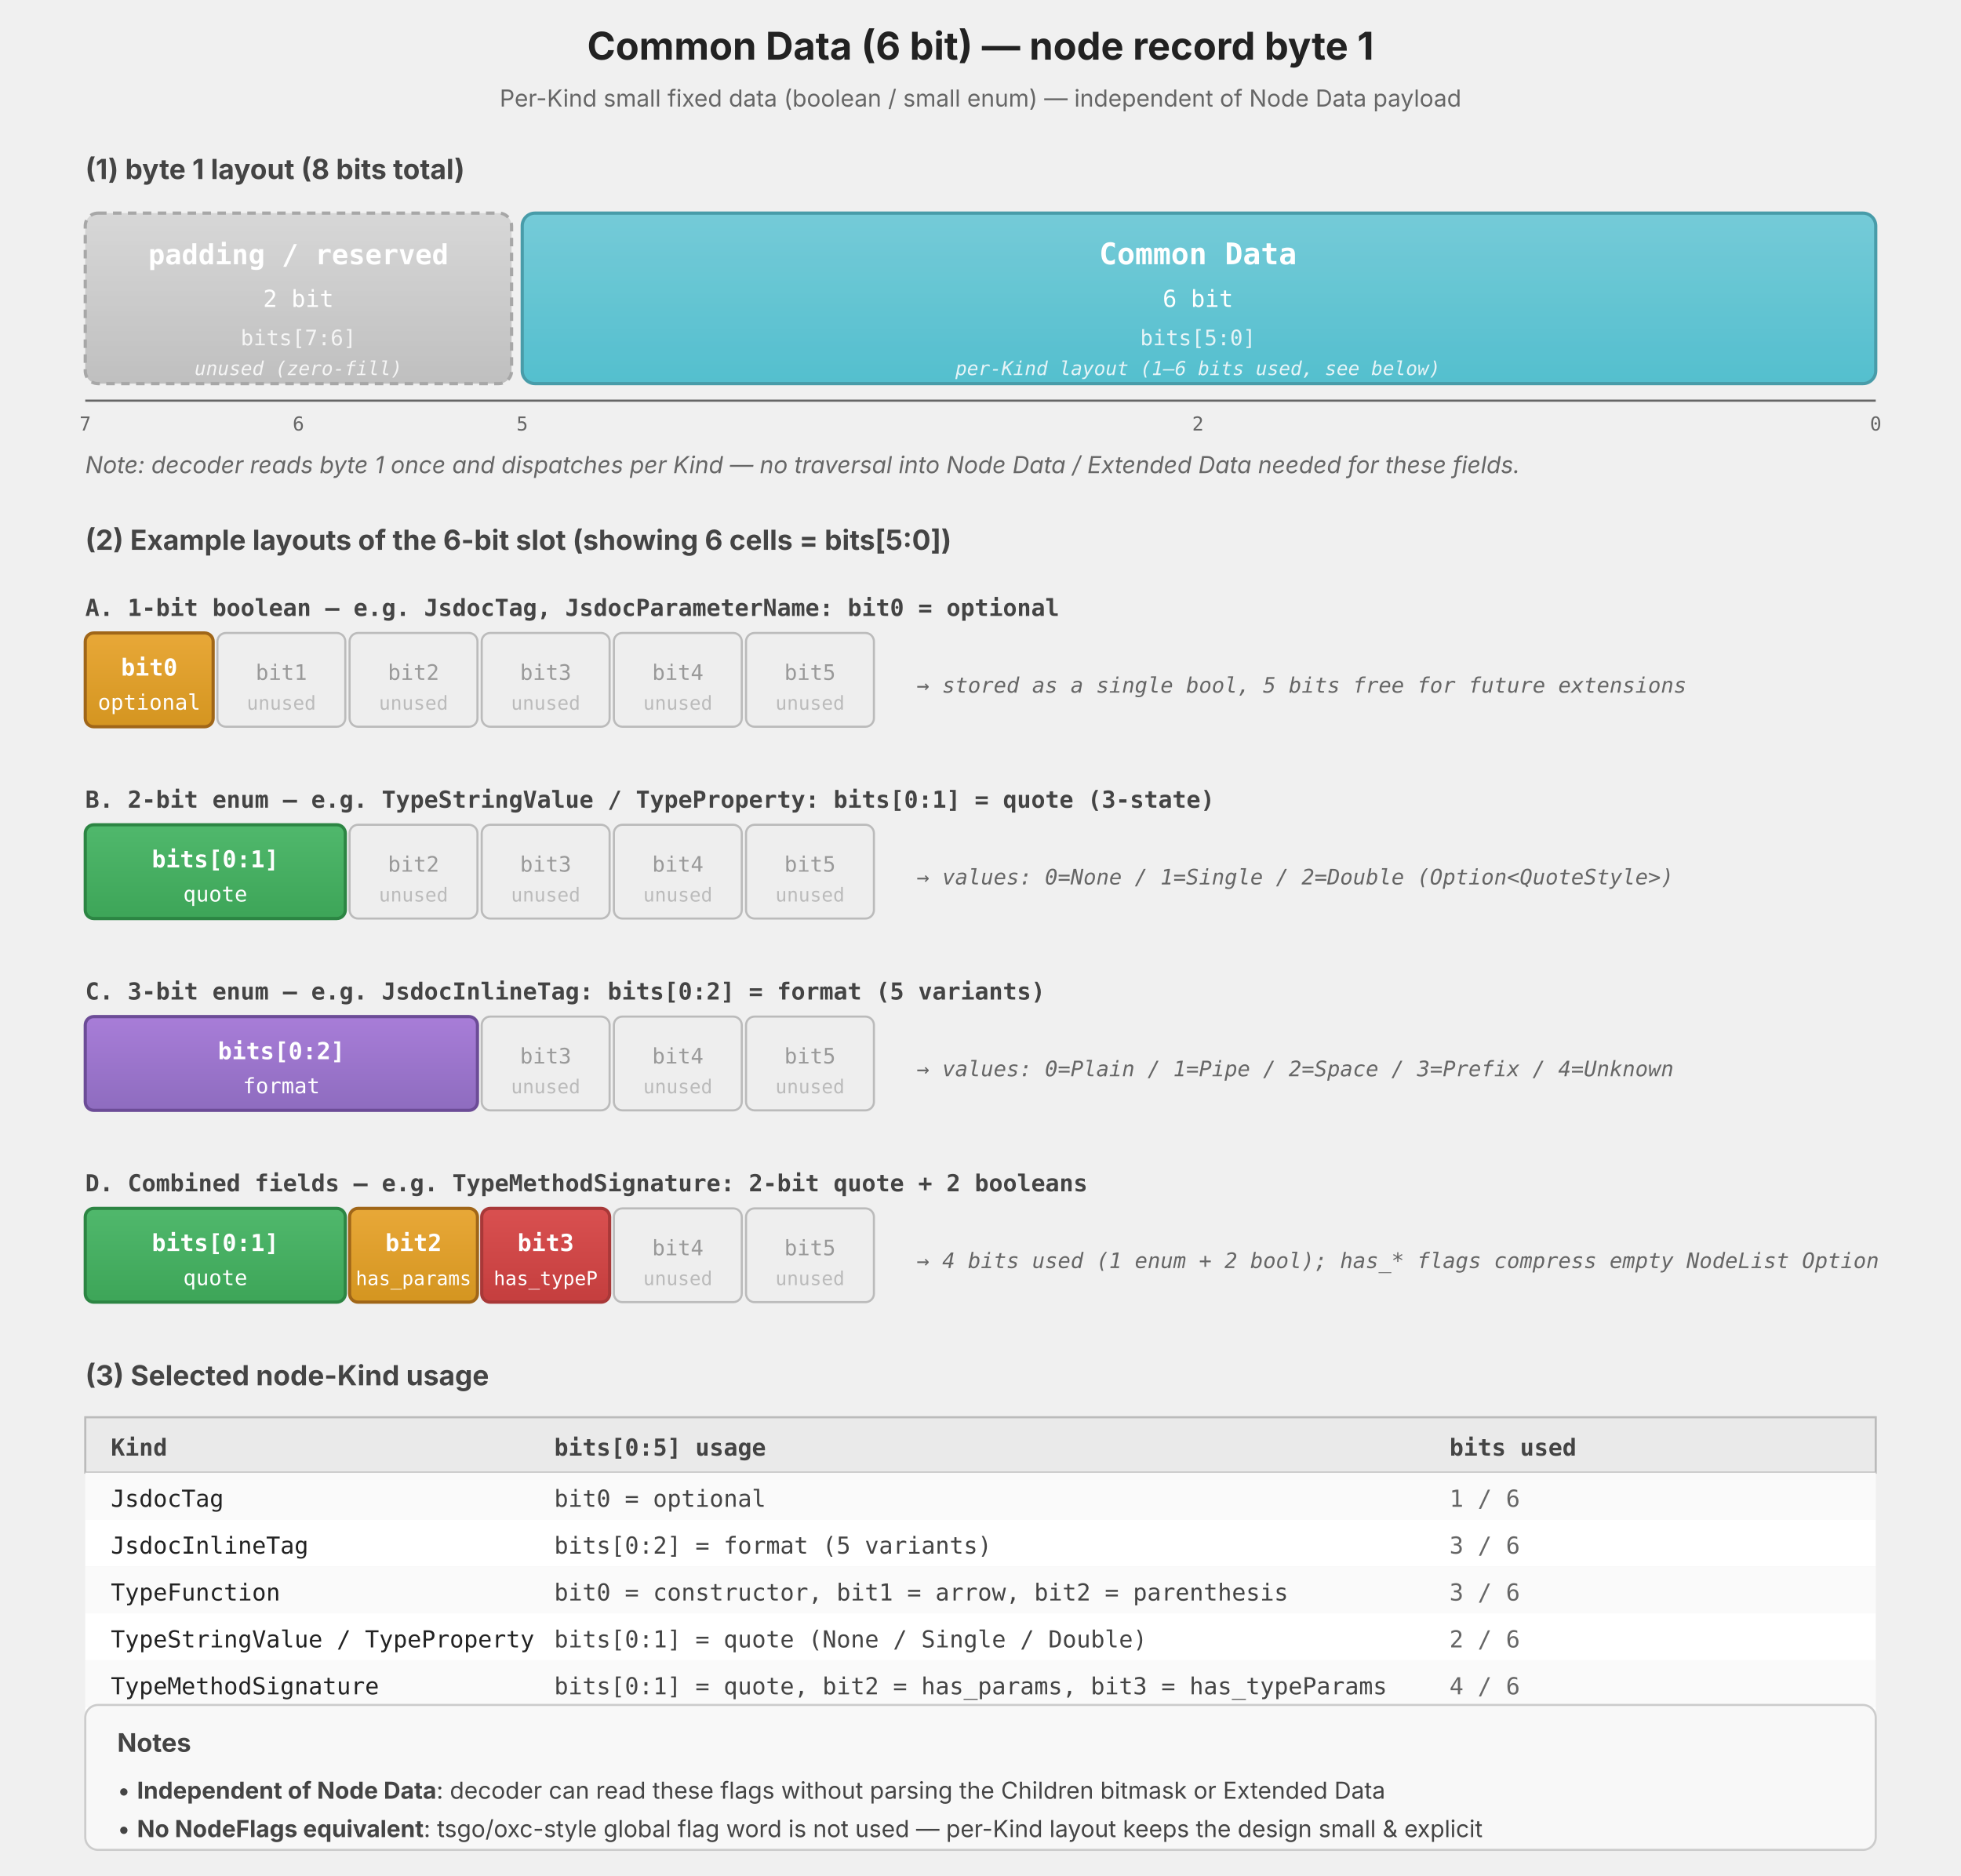
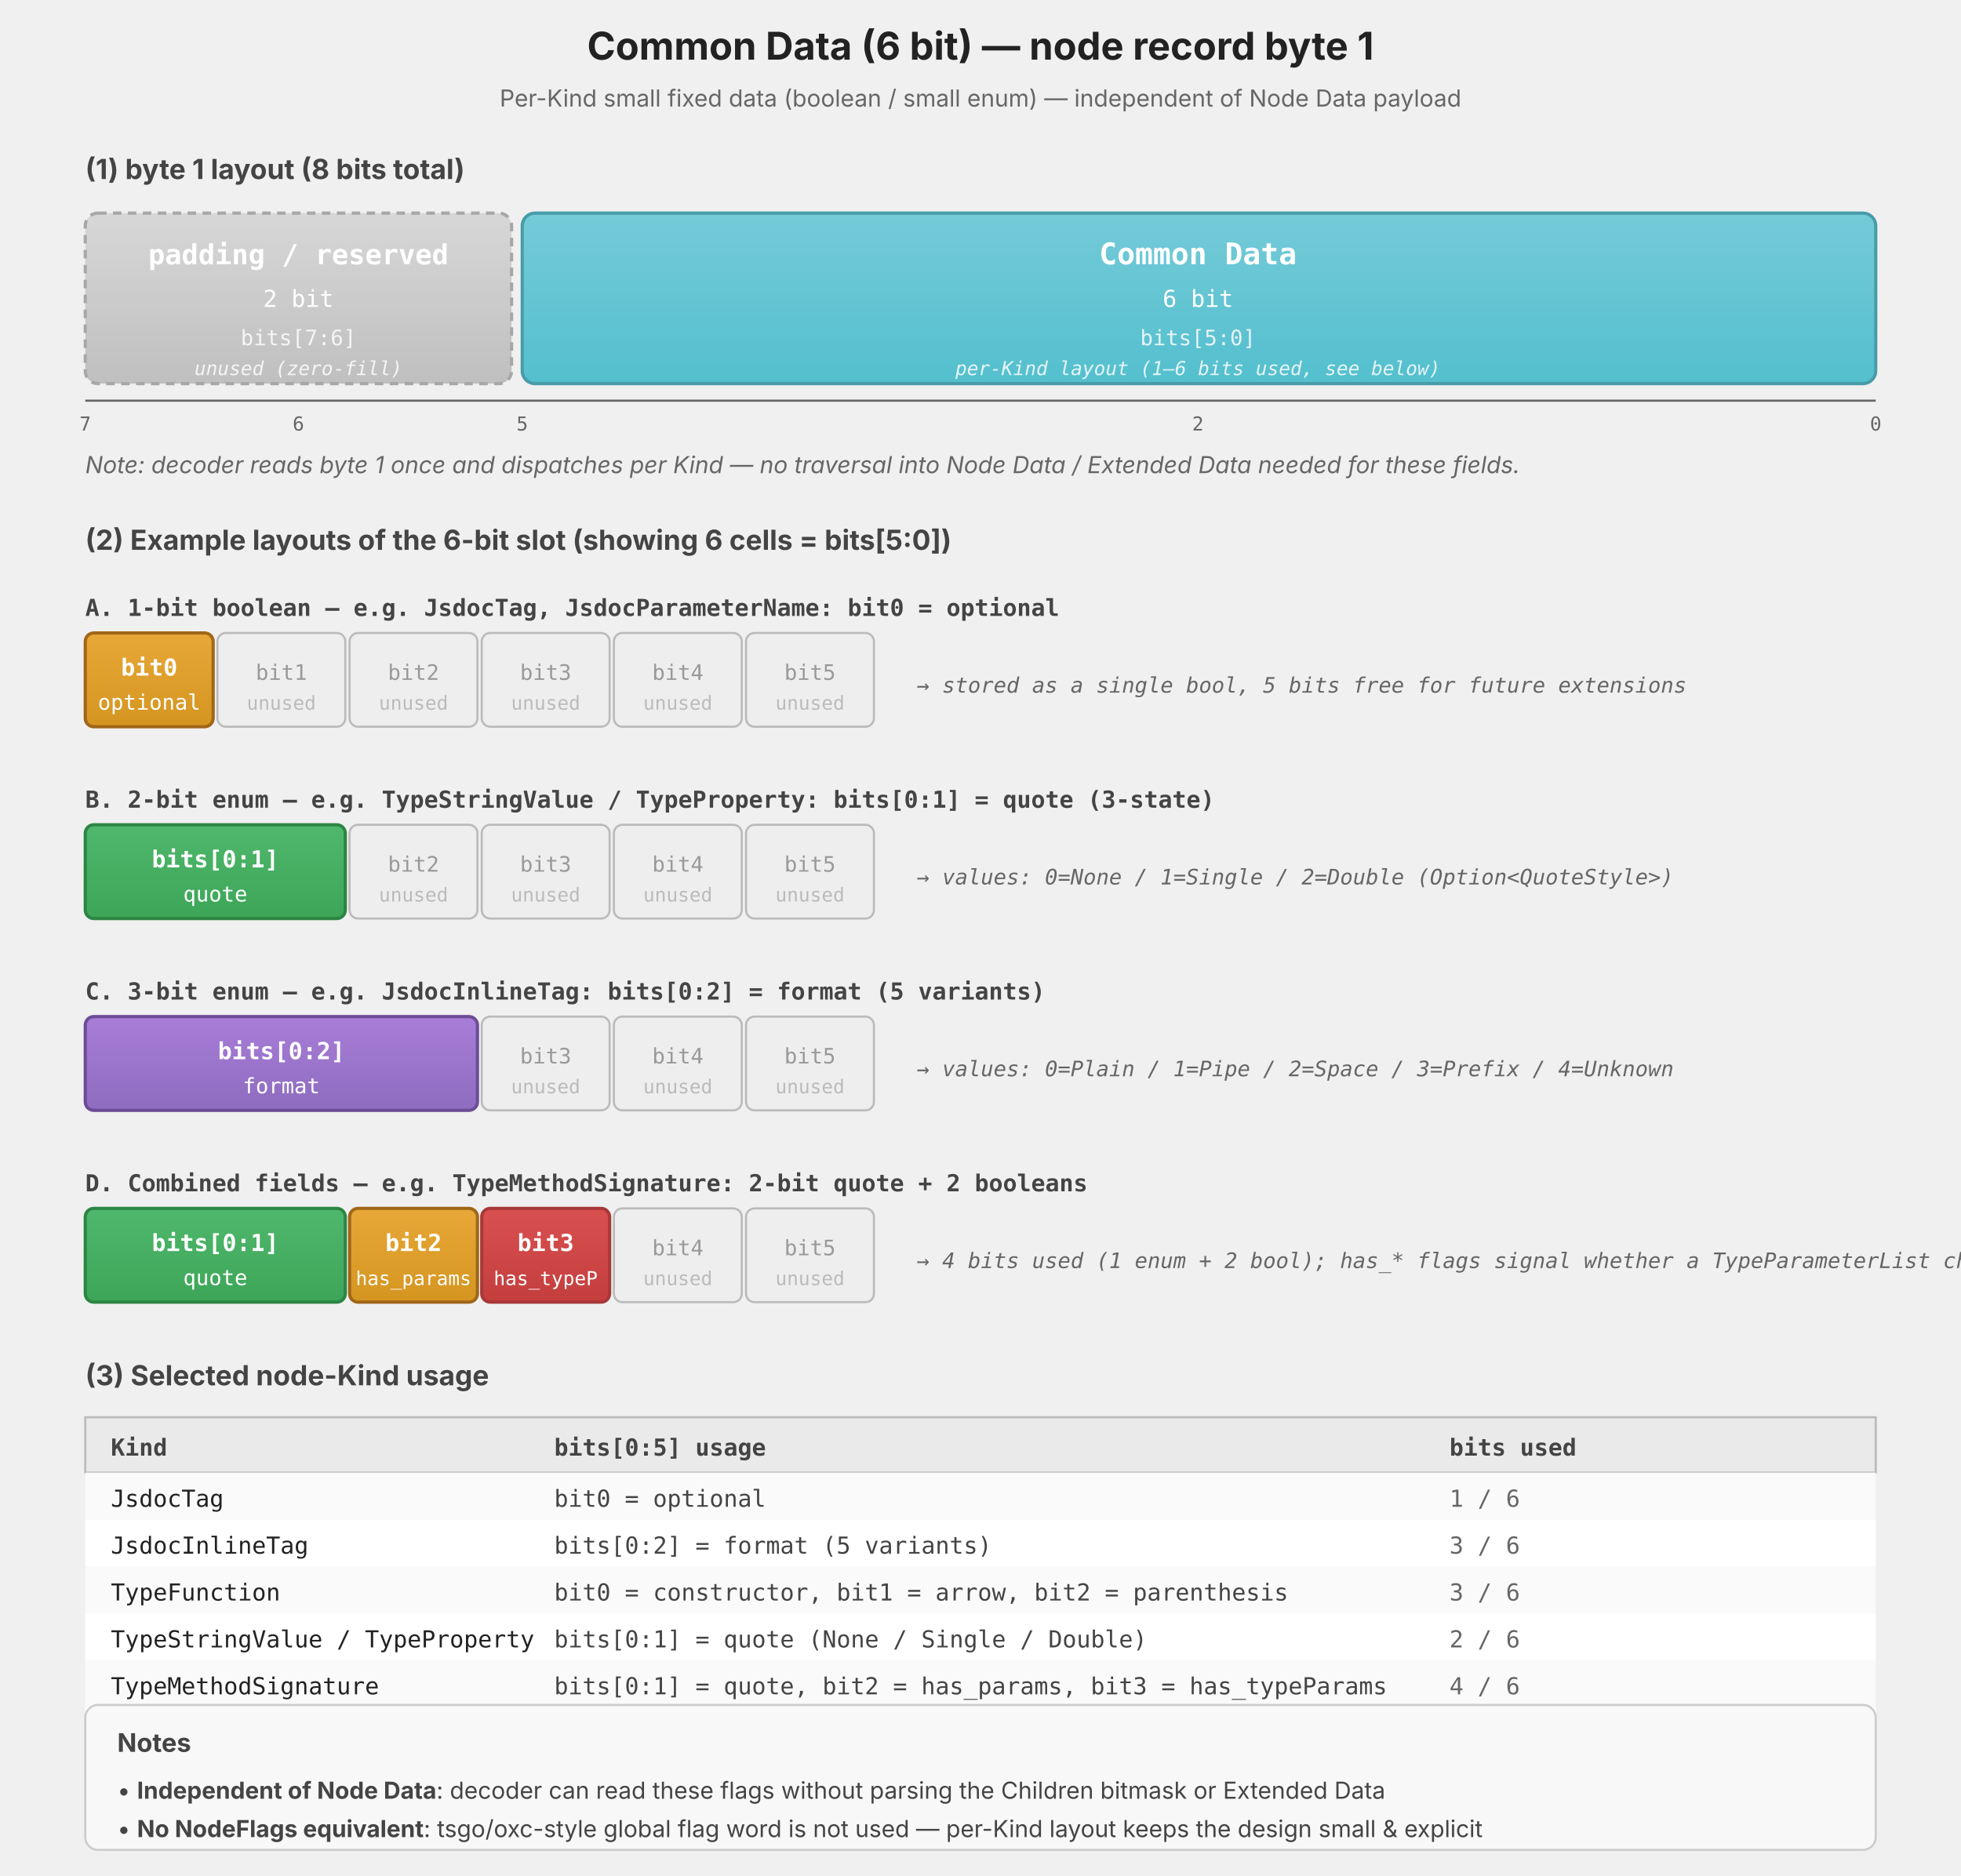
<svg xmlns="http://www.w3.org/2000/svg" viewBox="0 0 920 880" font-family="monospace" font-size="13">
  <defs>
    <linearGradient id="gByte" x1="0" y1="0" x2="0" y2="1">
      <stop offset="0%" stop-color="#5fc4d3" />
      <stop offset="100%" stop-color="#38b6c8" />
    </linearGradient>
    <linearGradient id="gPad" x1="0" y1="0" x2="0" y2="1">
      <stop offset="0%" stop-color="#cccccc" />
      <stop offset="100%" stop-color="#aaaaaa" />
    </linearGradient>
    <linearGradient id="gB1" x1="0" y1="0" x2="0" y2="1">
      <stop offset="0%" stop-color="#e8a838" />
      <stop offset="100%" stop-color="#d49520" />
    </linearGradient>
    <linearGradient id="gB2" x1="0" y1="0" x2="0" y2="1">
      <stop offset="0%" stop-color="#50b86c" />
      <stop offset="100%" stop-color="#3da558" />
    </linearGradient>
    <linearGradient id="gB3" x1="0" y1="0" x2="0" y2="1">
      <stop offset="0%" stop-color="#a87dd8" />
      <stop offset="100%" stop-color="#8e6cbf" />
    </linearGradient>
    <linearGradient id="gB4" x1="0" y1="0" x2="0" y2="1">
      <stop offset="0%" stop-color="#d95050" />
      <stop offset="100%" stop-color="#c43e3e" />
    </linearGradient>
    <marker id="ar" viewBox="0 0 10 7" refX="10" refY="3.5" markerWidth="10" markerHeight="7" orient="auto">
      <path d="M0,0 L10,3.5 L0,7 Z" fill="#555" />
    </marker>
  </defs>
  <text x="460" y="28" text-anchor="middle" font-size="18" font-weight="bold" fill="#222" font-family="-apple-system, system-ui, sans-serif">Common Data (6 bit) — node record byte 1</text>
  <text x="460" y="50" text-anchor="middle" font-size="11" fill="#666" font-family="-apple-system, system-ui, sans-serif">Per-Kind small fixed data (boolean / small enum) — independent of Node Data payload</text>
  <text x="40" y="84" font-size="13" font-weight="bold" fill="#444" font-family="-apple-system, system-ui, sans-serif">(1) byte 1 layout (8 bits total)</text>
  <g transform="translate(40, 100)">
    <rect width="200" height="80" rx="6" fill="url(#gPad)" opacity="0.7" stroke="#888" stroke-width="1.5" stroke-dasharray="4,3" />
    <text x="100" y="24" text-anchor="middle" fill="#fff" font-size="13" font-weight="bold">padding / reserved</text>
    <text x="100" y="44" text-anchor="middle" fill="#fff" font-size="11">2 bit</text>
    <text x="100" y="62" text-anchor="middle" fill="#f5f5f5" font-size="10">bits[7:6]</text>
    <text x="100" y="76" text-anchor="middle" fill="#f5f5f5" font-size="9" font-style="italic">unused (zero-fill)</text>
    <rect x="205" width="635" height="80" rx="6" fill="url(#gByte)" opacity="0.85" stroke="#2a8d9c" stroke-width="1.5" />
    <text x="522" y="24" text-anchor="middle" fill="#fff" font-size="14" font-weight="bold">Common Data</text>
    <text x="522" y="44" text-anchor="middle" fill="#fff" font-size="11">6 bit</text>
    <text x="522" y="62" text-anchor="middle" fill="#e6f4f7" font-size="10">bits[5:0]</text>
    <text x="522" y="76" text-anchor="middle" fill="#e6f4f7" font-size="9" font-style="italic">per-Kind layout (1–6 bits used, see below)</text>
  </g>
  <g transform="translate(40, 188)">
    <line x1="0" y1="0" x2="840" y2="0" stroke="#666" stroke-width="1" />
    <text x="0" y="14" text-anchor="middle" font-size="9" fill="#666">7</text>
    <text x="100" y="14" text-anchor="middle" font-size="9" fill="#666">6</text>
    <text x="205" y="14" text-anchor="middle" font-size="9" fill="#666">5</text>
    <text x="522" y="14" text-anchor="middle" font-size="9" fill="#666">2</text>
    <text x="840" y="14" text-anchor="middle" font-size="9" fill="#666">0</text>
  </g>
  <text x="40" y="222" font-size="11" fill="#666" font-family="-apple-system, system-ui, sans-serif" font-style="italic">Note: decoder reads byte 1 once and dispatches per Kind — no traversal into Node Data / Extended Data needed for these fields.</text>
  <text x="40" y="258" font-size="13" font-weight="bold" fill="#444" font-family="-apple-system, system-ui, sans-serif">(2) Example layouts of the 6-bit slot (showing 6 cells = bits[5:0])</text>
  <g transform="translate(40, 275)">
    <text x="0" y="14" font-size="11" font-weight="bold" fill="#444">A. 1-bit boolean — e.g. JsdocTag, JsdocParameterName: bit0 = optional</text>
    <g transform="translate(0, 22)">
      <rect width="60" height="44" rx="4" fill="url(#gB1)" stroke="#a06618" stroke-width="1.5" />
      <text x="30" y="20" text-anchor="middle" fill="#fff" font-size="11" font-weight="bold">bit0</text>
      <text x="30" y="36" text-anchor="middle" fill="#fff" font-size="10">optional</text>
      <rect x="62" width="60" height="44" rx="4" fill="#eee" stroke="#bbb" stroke-width="1" />
      <text x="92" y="22" text-anchor="middle" fill="#999" font-size="10">bit1</text>
      <text x="92" y="36" text-anchor="middle" fill="#bbb" font-size="9">unused</text>
      <rect x="124" width="60" height="44" rx="4" fill="#eee" stroke="#bbb" stroke-width="1" />
      <text x="154" y="22" text-anchor="middle" fill="#999" font-size="10">bit2</text>
      <text x="154" y="36" text-anchor="middle" fill="#bbb" font-size="9">unused</text>
      <rect x="186" width="60" height="44" rx="4" fill="#eee" stroke="#bbb" stroke-width="1" />
      <text x="216" y="22" text-anchor="middle" fill="#999" font-size="10">bit3</text>
      <text x="216" y="36" text-anchor="middle" fill="#bbb" font-size="9">unused</text>
      <rect x="248" width="60" height="44" rx="4" fill="#eee" stroke="#bbb" stroke-width="1" />
      <text x="278" y="22" text-anchor="middle" fill="#999" font-size="10">bit4</text>
      <text x="278" y="36" text-anchor="middle" fill="#bbb" font-size="9">unused</text>
      <rect x="310" width="60" height="44" rx="4" fill="#eee" stroke="#bbb" stroke-width="1" />
      <text x="340" y="22" text-anchor="middle" fill="#999" font-size="10">bit5</text>
      <text x="340" y="36" text-anchor="middle" fill="#bbb" font-size="9">unused</text>
    </g>
    <text x="390" y="50" font-size="10" fill="#666" font-style="italic">→ stored as a single bool, 5 bits free for future extensions</text>
  </g>
  <g transform="translate(40, 365)">
    <text x="0" y="14" font-size="11" font-weight="bold" fill="#444">B. 2-bit enum — e.g. TypeStringValue / TypeProperty: bits[0:1] = quote (3-state)</text>
    <g transform="translate(0, 22)">
      <rect width="122" height="44" rx="4" fill="url(#gB2)" stroke="#2c8543" stroke-width="1.5" />
      <text x="61" y="20" text-anchor="middle" fill="#fff" font-size="11" font-weight="bold">bits[0:1]</text>
      <text x="61" y="36" text-anchor="middle" fill="#fff" font-size="10">quote</text>
      <rect x="124" width="60" height="44" rx="4" fill="#eee" stroke="#bbb" stroke-width="1" />
      <text x="154" y="22" text-anchor="middle" fill="#999" font-size="10">bit2</text>
      <text x="154" y="36" text-anchor="middle" fill="#bbb" font-size="9">unused</text>
      <rect x="186" width="60" height="44" rx="4" fill="#eee" stroke="#bbb" stroke-width="1" />
      <text x="216" y="22" text-anchor="middle" fill="#999" font-size="10">bit3</text>
      <text x="216" y="36" text-anchor="middle" fill="#bbb" font-size="9">unused</text>
      <rect x="248" width="60" height="44" rx="4" fill="#eee" stroke="#bbb" stroke-width="1" />
      <text x="278" y="22" text-anchor="middle" fill="#999" font-size="10">bit4</text>
      <text x="278" y="36" text-anchor="middle" fill="#bbb" font-size="9">unused</text>
      <rect x="310" width="60" height="44" rx="4" fill="#eee" stroke="#bbb" stroke-width="1" />
      <text x="340" y="22" text-anchor="middle" fill="#999" font-size="10">bit5</text>
      <text x="340" y="36" text-anchor="middle" fill="#bbb" font-size="9">unused</text>
    </g>
    <text x="390" y="50" font-size="10" fill="#666" font-style="italic">→ values: 0=None / 1=Single / 2=Double (Option&lt;QuoteStyle&gt;)</text>
  </g>
  <g transform="translate(40, 455)">
    <text x="0" y="14" font-size="11" font-weight="bold" fill="#444">C. 3-bit enum — e.g. JsdocInlineTag: bits[0:2] = format (5 variants)</text>
    <g transform="translate(0, 22)">
      <rect width="184" height="44" rx="4" fill="url(#gB3)" stroke="#6c4c97" stroke-width="1.5" />
      <text x="92" y="20" text-anchor="middle" fill="#fff" font-size="11" font-weight="bold">bits[0:2]</text>
      <text x="92" y="36" text-anchor="middle" fill="#fff" font-size="10">format</text>
      <rect x="186" width="60" height="44" rx="4" fill="#eee" stroke="#bbb" stroke-width="1" />
      <text x="216" y="22" text-anchor="middle" fill="#999" font-size="10">bit3</text>
      <text x="216" y="36" text-anchor="middle" fill="#bbb" font-size="9">unused</text>
      <rect x="248" width="60" height="44" rx="4" fill="#eee" stroke="#bbb" stroke-width="1" />
      <text x="278" y="22" text-anchor="middle" fill="#999" font-size="10">bit4</text>
      <text x="278" y="36" text-anchor="middle" fill="#bbb" font-size="9">unused</text>
      <rect x="310" width="60" height="44" rx="4" fill="#eee" stroke="#bbb" stroke-width="1" />
      <text x="340" y="22" text-anchor="middle" fill="#999" font-size="10">bit5</text>
      <text x="340" y="36" text-anchor="middle" fill="#bbb" font-size="9">unused</text>
    </g>
    <text x="390" y="50" font-size="10" fill="#666" font-style="italic">→ values: 0=Plain / 1=Pipe / 2=Space / 3=Prefix / 4=Unknown</text>
  </g>
  <g transform="translate(40, 545)">
    <text x="0" y="14" font-size="11" font-weight="bold" fill="#444">D. Combined fields — e.g. TypeMethodSignature: 2-bit quote + 2 booleans</text>
    <g transform="translate(0, 22)">
      <rect width="122" height="44" rx="4" fill="url(#gB2)" stroke="#2c8543" stroke-width="1.5" />
      <text x="61" y="20" text-anchor="middle" fill="#fff" font-size="11" font-weight="bold">bits[0:1]</text>
      <text x="61" y="36" text-anchor="middle" fill="#fff" font-size="10">quote</text>
      <rect x="124" width="60" height="44" rx="4" fill="url(#gB1)" stroke="#a06618" stroke-width="1.5" />
      <text x="154" y="20" text-anchor="middle" fill="#fff" font-size="11" font-weight="bold">bit2</text>
      <text x="154" y="36" text-anchor="middle" fill="#fff" font-size="9">has_params</text>
      <rect x="186" width="60" height="44" rx="4" fill="url(#gB4)" stroke="#a83838" stroke-width="1.5" />
      <text x="216" y="20" text-anchor="middle" fill="#fff" font-size="11" font-weight="bold">bit3</text>
      <text x="216" y="36" text-anchor="middle" fill="#fff" font-size="9">has_typeP</text>
      <rect x="248" width="60" height="44" rx="4" fill="#eee" stroke="#bbb" stroke-width="1" />
      <text x="278" y="22" text-anchor="middle" fill="#999" font-size="10">bit4</text>
      <text x="278" y="36" text-anchor="middle" fill="#bbb" font-size="9">unused</text>
      <rect x="310" width="60" height="44" rx="4" fill="#eee" stroke="#bbb" stroke-width="1" />
      <text x="340" y="22" text-anchor="middle" fill="#999" font-size="10">bit5</text>
      <text x="340" y="36" text-anchor="middle" fill="#bbb" font-size="9">unused</text>
    </g>
-     <text x="390" y="50" font-size="10" fill="#666" font-style="italic">→ 4 bits used (1 enum + 2 bool); has_* flags compress empty NodeList Option</text>
+     <text x="390" y="50" font-size="10" fill="#666" font-style="italic">→ 4 bits used (1 enum + 2 bool); has_* flags signal whether a TypeParameterList child is emitted</text>
  </g>
  <text x="40" y="650" font-size="13" font-weight="bold" fill="#444" font-family="-apple-system, system-ui, sans-serif">(3) Selected node-Kind usage</text>
  <g transform="translate(40, 665)">
    <rect width="840" height="26" fill="#eaeaea" stroke="#bbb" stroke-width="1" />
    <text x="12" y="18" font-size="11" font-weight="bold" fill="#444">Kind</text>
    <text x="220" y="18" font-size="11" font-weight="bold" fill="#444">bits[0:5] usage</text>
    <text x="640" y="18" font-size="11" font-weight="bold" fill="#444">bits used</text>
    <rect y="26" width="840" height="22" fill="#fafafa" />
    <text x="12" y="42" font-size="11" fill="#222" font-family="monospace">JsdocTag</text>
    <text x="220" y="42" font-size="11" fill="#444">bit0 = optional</text>
    <text x="640" y="42" font-size="11" fill="#666">1 / 6</text>
    <rect y="48" width="840" height="22" fill="#ffffff" />
    <text x="12" y="64" font-size="11" fill="#222" font-family="monospace">JsdocInlineTag</text>
    <text x="220" y="64" font-size="11" fill="#444">bits[0:2] = format (5 variants)</text>
    <text x="640" y="64" font-size="11" fill="#666">3 / 6</text>
    <rect y="70" width="840" height="22" fill="#fafafa" />
    <text x="12" y="86" font-size="11" fill="#222" font-family="monospace">TypeFunction</text>
    <text x="220" y="86" font-size="11" fill="#444">bit0 = constructor, bit1 = arrow, bit2 = parenthesis</text>
    <text x="640" y="86" font-size="11" fill="#666">3 / 6</text>
    <rect y="92" width="840" height="22" fill="#ffffff" />
    <text x="12" y="108" font-size="11" fill="#222" font-family="monospace">TypeStringValue / TypeProperty</text>
    <text x="220" y="108" font-size="11" fill="#444">bits[0:1] = quote (None / Single / Double)</text>
    <text x="640" y="108" font-size="11" fill="#666">2 / 6</text>
    <rect y="114" width="840" height="22" fill="#fafafa" />
    <text x="12" y="130" font-size="11" fill="#222" font-family="monospace">TypeMethodSignature</text>
    <text x="220" y="130" font-size="11" fill="#444">bits[0:1] = quote, bit2 = has_params, bit3 = has_typeParams</text>
    <text x="640" y="130" font-size="11" fill="#666">4 / 6</text>
    <rect y="136" width="840" height="22" fill="#ffffff" />
    <text x="12" y="152" font-size="11" fill="#222" font-family="monospace">TypeObjectField</text>
    <text x="220" y="152" font-size="11" fill="#444">bit0 = optional, bit1 = readonly, bits[2:3] = quote</text>
    <text x="640" y="152" font-size="11" fill="#666">4 / 6</text>
    <rect y="158" width="840" height="22" fill="#fafafa" />
    <text x="12" y="174" font-size="11" fill="#222" font-family="monospace">TypeSpecialNamePath</text>
    <text x="220" y="174" font-size="11" fill="#444">bits[0:1] = special_type (3 variants), bits[2:3] = quote</text>
    <text x="640" y="174" font-size="11" fill="#666">4 / 6</text>
    <text x="12" y="200" font-size="10" fill="#666" font-style="italic">All node-Kind usage table is in the "Node catalog matrix" section.</text>
  </g>
  <g transform="translate(40, 800)">
    <rect width="840" height="68" rx="6" fill="#f8f8f8" stroke="#ccc" stroke-width="1" />
    <text x="15" y="22" font-size="12" font-weight="bold" fill="#444" font-family="-apple-system, system-ui, sans-serif">Notes</text>
    <text x="15" y="44" font-size="11" fill="#444" font-family="-apple-system, system-ui, sans-serif">• <tspan font-weight="bold">Independent of Node Data</tspan>: decoder can read these flags without parsing the Children bitmask or Extended Data</text>
    <text x="15" y="62" font-size="11" fill="#444" font-family="-apple-system, system-ui, sans-serif">• <tspan font-weight="bold">No NodeFlags equivalent</tspan>: tsgo/oxc-style global flag word is not used — per-Kind layout keeps the design small &amp; explicit</text>
  </g>
</svg>
